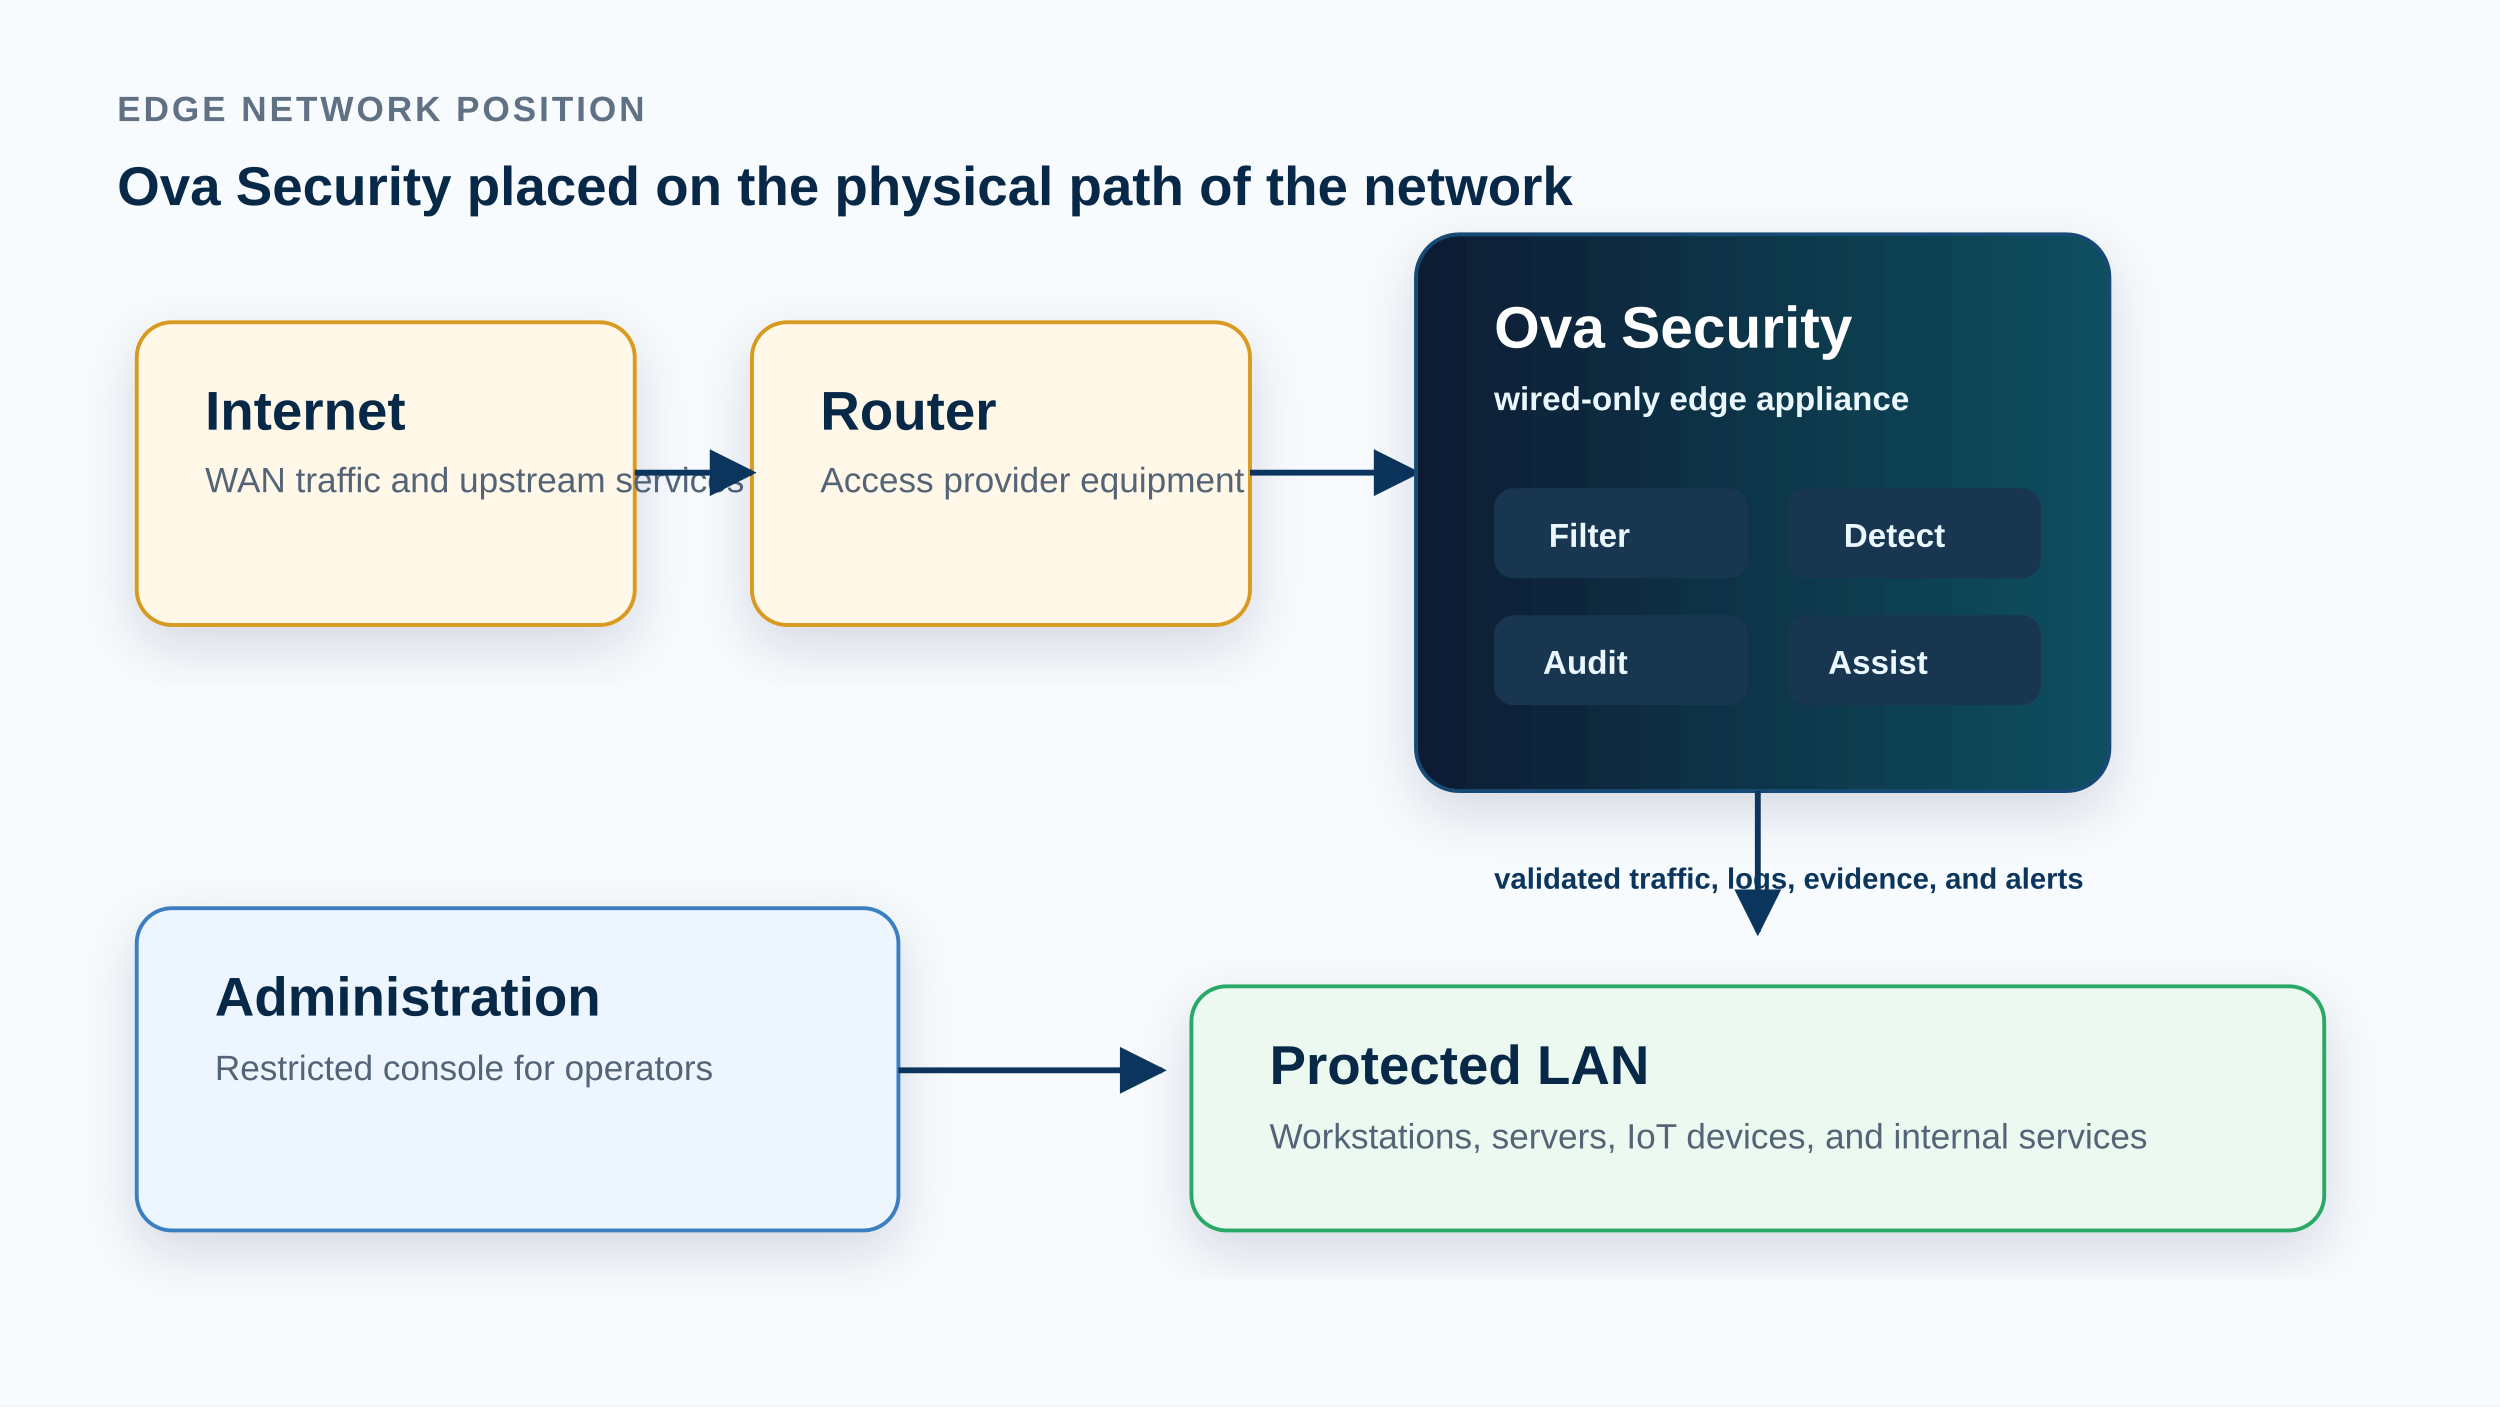
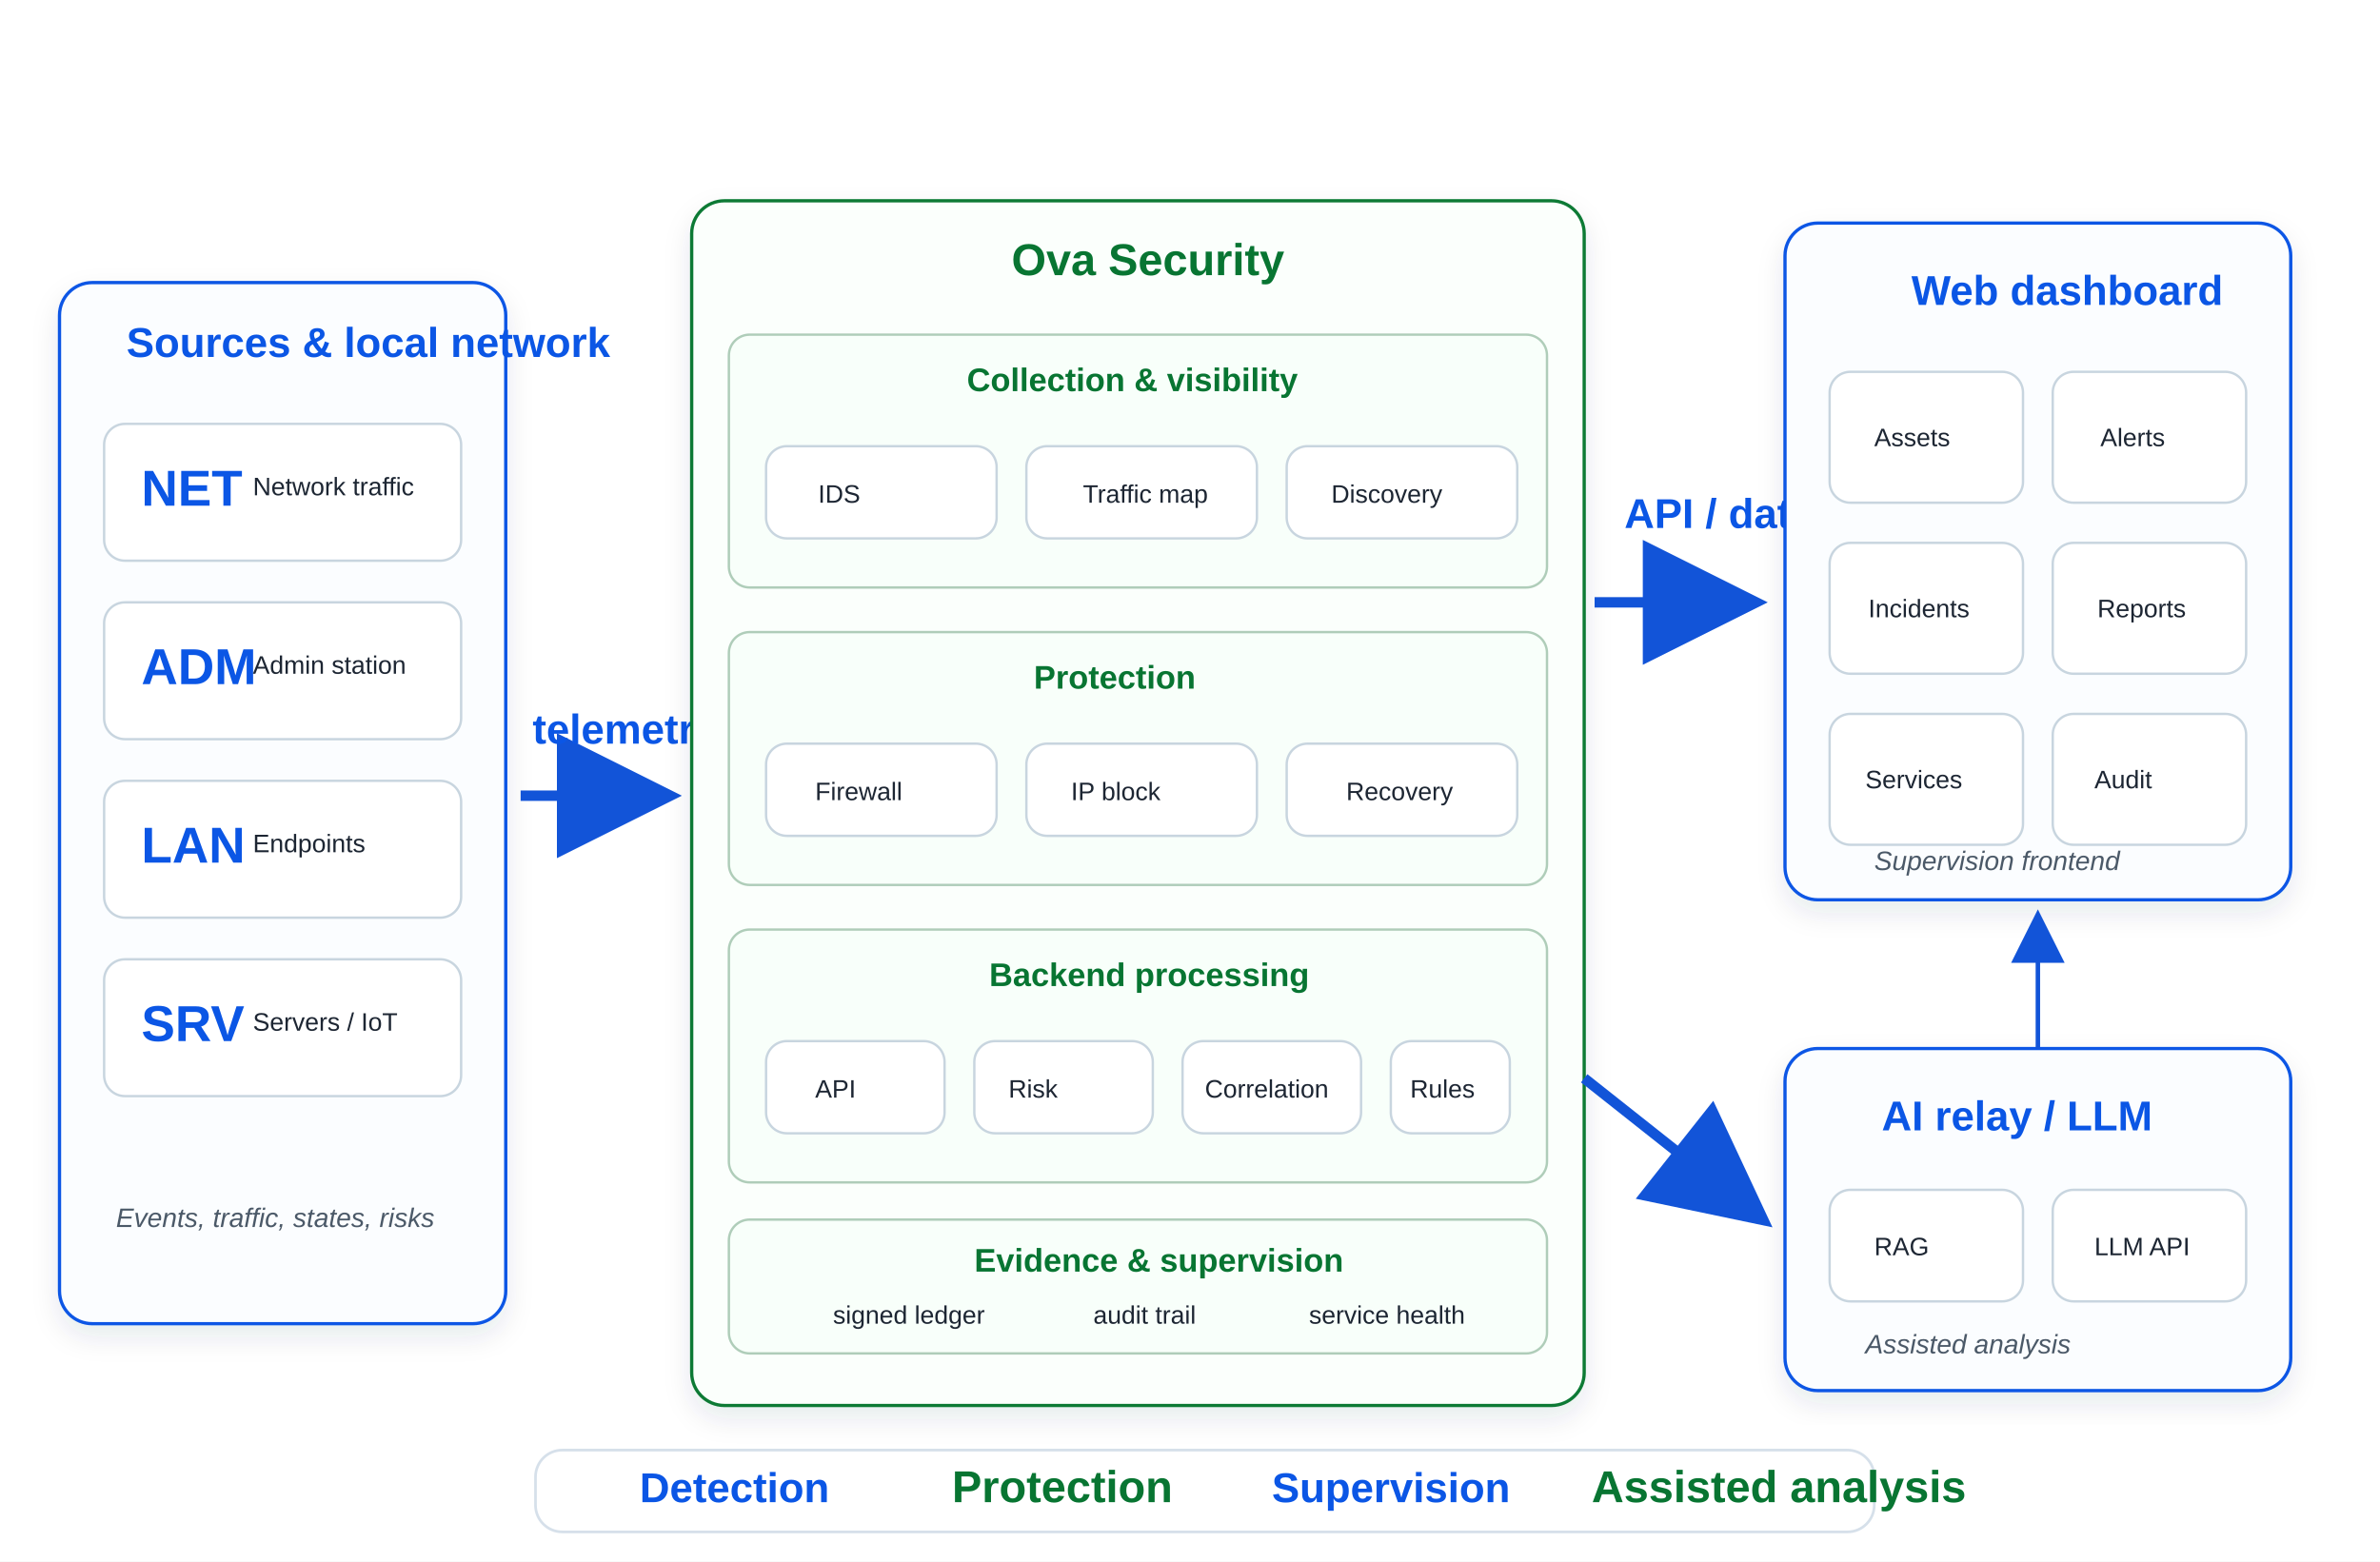
- <svg xmlns="http://www.w3.org/2000/svg" width="1280" height="720" viewBox="0 0 1280 720" role="img" aria-labelledby="title desc">
+ <svg xmlns="http://www.w3.org/2000/svg" width="1600" height="1050" viewBox="0 0 1600 1050" role="img" aria-labelledby="title desc">
  <defs>
-     <filter id="shadow" x="-20%" y="-20%" width="140%" height="140%">
-       <feDropShadow dx="0" dy="10" stdDeviation="14" flood-color="#0a2340" flood-opacity=".14" />
+     <marker id="arrowBlue" viewBox="0 0 10 10" refX="9" refY="5" markerWidth="12" markerHeight="12" orient="auto-start-reverse">
+       <path d="M0 0 10 5 0 10z" fill="#1254d8" />
+     </marker>
+     <filter id="softShadow" x="-10%" y="-10%" width="120%" height="120%">
+       <feDropShadow dx="0" dy="8" stdDeviation="9" flood-color="#0a2a52" flood-opacity=".10" />
    </filter>
-     <marker id="arrow" viewBox="0 0 10 10" refX="9" refY="5" markerWidth="8" markerHeight="8" orient="auto-start-reverse">
-       <path d="M0 0 10 5 0 10z" fill="#0b355d" />
-     </marker>
-     <linearGradient id="appliance" x1="0" x2="1">
-       <stop stop-color="#071c33" />
-       <stop offset="1" stop-color="#0e4f5f" />
-     </linearGradient>
-     <style>.bg{fill:#f7fbfd}.card{fill:#fff;stroke:#d8e6f0;stroke-width:2;rx:18;filter:url(#shadow)}.zone{font:700 18px Arial;fill:#607184;letter-spacing:1.5px}.h{font:800 28px Arial;fill:#082847}.p{font:500 18px Arial;fill:#546477}.small{font:700 15px Arial;fill:#0b355d}.dark{fill:url(#appliance);stroke:#174a73;stroke-width:2;rx:22}.darkText{font:800 30px Arial;fill:#fff}.pill{fill:#193650;rx:10}.pillText{font:700 17px Arial;fill:#eaf7ff}.ok{fill:#ecf9f1;stroke:#2aa865}.warn{fill:#fff7e8;stroke:#d99a24}.admin{fill:#edf6ff;stroke:#3b7fc0}.line{stroke:#0b355d;stroke-width:3;fill:none;marker-end:url(#arrow)}</style>
+     <style>
+       .bg{fill:#ffffff}.panel{fill:#fbfdff;stroke:#0b56e5;stroke-width:2.2;rx:22;filter:url(#softShadow)}.panelGreen{fill:#fbfffc;stroke:#0b7a34;stroke-width:2.2;rx:22;filter:url(#softShadow)}.inner{fill:#ffffff;stroke:#c8d5df;stroke-width:1.6;rx:14}.innerGreen{fill:#f8fffa;stroke:#afcdb9;stroke-width:1.6;rx:14}.titleBlue{font:800 28px Arial;fill:#0b56e5}.titleGreen{font:800 30px Arial;fill:#087532}.section{font:800 22px Arial;fill:#087532}.txt{font:500 17px Arial;fill:#1d2633}.small{font:500 15px Arial;fill:#4b5968}.caption{font:italic 18px Arial;fill:#4b5968}.arrow{stroke:#1254d8;stroke-width:7;fill:none;marker-end:url(#arrowBlue)}.arrowThin{stroke:#1254d8;stroke-width:3;fill:none;marker-end:url(#arrowBlue)}.icon{font:800 34px Arial;fill:#0b56e5}.bottom{fill:#ffffff;stroke:#d6e0ea;stroke-width:1.8;rx:18}
+     </style>
  </defs>
-   <rect class="bg" width="1280" height="720" />
-   <text x="60" y="62" class="zone">EDGE NETWORK POSITION</text>
-   <text x="60" y="105" class="h">Ova Security placed on the physical path of the network</text>
-   <rect x="70" y="165" width="255" height="155" class="card warn" />
-   <text x="105" y="220" class="h">Internet</text>
-   <text x="105" y="252" class="p">WAN traffic and upstream services</text>
-   <rect x="385" y="165" width="255" height="155" class="card warn" />
-   <text x="420" y="220" class="h">Router</text>
-   <text x="420" y="252" class="p">Access provider equipment</text>
-   <path class="line" d="M325 242h60" />
-   <path class="line" d="M640 242h85" />
-   <rect x="725" y="120" width="355" height="285" class="dark" filter="url(#shadow)" />
-   <text x="765" y="178" class="darkText">Ova Security</text>
-   <text x="765" y="210" class="pillText">wired-only edge appliance</text>
-   <rect x="765" y="250" width="130" height="46" class="pill" />
-   <text x="793" y="280" class="pillText">Filter</text>
-   <rect x="915" y="250" width="130" height="46" class="pill" />
-   <text x="944" y="280" class="pillText">Detect</text>
-   <rect x="765" y="315" width="130" height="46" class="pill" />
-   <text x="790" y="345" class="pillText">Audit</text>
-   <rect x="915" y="315" width="130" height="46" class="pill" />
-   <text x="936" y="345" class="pillText">Assist</text>
-   <path class="line" d="M900 405v72" />
-   <rect x="610" y="505" width="580" height="125" class="card ok" />
-   <text x="650" y="555" class="h">Protected LAN</text>
-   <text x="650" y="588" class="p">Workstations, servers, IoT devices, and internal services</text>
-   <rect x="70" y="465" width="390" height="165" class="card admin" />
-   <text x="110" y="520" class="h">Administration</text>
-   <text x="110" y="553" class="p">Restricted console for operators</text>
-   <path class="line" d="M460 548h135" />
-   <text x="765" y="455" class="small">validated traffic, logs, evidence, and alerts</text>
+   <rect class="bg" width="1600" height="1050" />
+   <rect x="40" y="190" width="300" height="700" class="panel" />
+   <text x="85" y="240" class="titleBlue">Sources &amp; local network</text>
+   <rect x="70" y="285" width="240" height="92" class="inner" />
+   <text x="95" y="340" class="icon">NET</text>
+   <text x="170" y="333" class="txt">Network traffic</text>
+   <rect x="70" y="405" width="240" height="92" class="inner" />
+   <text x="95" y="460" class="icon">ADM</text>
+   <text x="170" y="453" class="txt">Admin station</text>
+   <rect x="70" y="525" width="240" height="92" class="inner" />
+   <text x="95" y="580" class="icon">LAN</text>
+   <text x="170" y="573" class="txt">Endpoints</text>
+   <rect x="70" y="645" width="240" height="92" class="inner" />
+   <text x="95" y="700" class="icon">SRV</text>
+   <text x="170" y="693" class="txt">Servers / IoT</text>
+   <text x="78" y="825" class="caption">Events, traffic, states, risks</text>
+   <path d="M350 535 L450 535" class="arrow" />
+   <text x="358" y="500" class="titleBlue">telemetry</text>
+   <rect x="465" y="135" width="600" height="810" class="panelGreen" />
+   <text x="680" y="185" class="titleGreen">Ova Security</text>
+   <rect x="490" y="225" width="550" height="170" class="innerGreen" />
+   <text x="650" y="263" class="section">Collection &amp; visibility</text>
+   <rect x="515" y="300" width="155" height="62" class="inner" />
+   <text x="550" y="338" class="txt">IDS</text>
+   <rect x="690" y="300" width="155" height="62" class="inner" />
+   <text x="728" y="338" class="txt">Traffic map</text>
+   <rect x="865" y="300" width="155" height="62" class="inner" />
+   <text x="895" y="338" class="txt">Discovery</text>
+   <rect x="490" y="425" width="550" height="170" class="innerGreen" />
+   <text x="695" y="463" class="section">Protection</text>
+   <rect x="515" y="500" width="155" height="62" class="inner" />
+   <text x="548" y="538" class="txt">Firewall</text>
+   <rect x="690" y="500" width="155" height="62" class="inner" />
+   <text x="720" y="538" class="txt">IP block</text>
+   <rect x="865" y="500" width="155" height="62" class="inner" />
+   <text x="905" y="538" class="txt">Recovery</text>
+   <rect x="490" y="625" width="550" height="170" class="innerGreen" />
+   <text x="665" y="663" class="section">Backend processing</text>
+   <rect x="515" y="700" width="120" height="62" class="inner" />
+   <text x="548" y="738" class="txt">API</text>
+   <rect x="655" y="700" width="120" height="62" class="inner" />
+   <text x="678" y="738" class="txt">Risk</text>
+   <rect x="795" y="700" width="120" height="62" class="inner" />
+   <text x="810" y="738" class="txt">Correlation</text>
+   <rect x="935" y="700" width="80" height="62" class="inner" />
+   <text x="948" y="738" class="txt">Rules</text>
+   <rect x="490" y="820" width="550" height="90" class="innerGreen" />
+   <text x="655" y="855" class="section">Evidence &amp; supervision</text>
+   <text x="560" y="890" class="txt">signed ledger</text>
+   <text x="735" y="890" class="txt">audit trail</text>
+   <text x="880" y="890" class="txt">service health</text>
+   <path d="M1072 405 L1180 405" class="arrow" />
+   <text x="1092" y="355" class="titleBlue">API / data</text>
+   <rect x="1200" y="150" width="340" height="455" class="panel" />
+   <text x="1285" y="205" class="titleBlue">Web dashboard</text>
+   <rect x="1230" y="250" width="130" height="88" class="inner" />
+   <text x="1260" y="300" class="txt">Assets</text>
+   <rect x="1380" y="250" width="130" height="88" class="inner" />
+   <text x="1412" y="300" class="txt">Alerts</text>
+   <rect x="1230" y="365" width="130" height="88" class="inner" />
+   <text x="1256" y="415" class="txt">Incidents</text>
+   <rect x="1380" y="365" width="130" height="88" class="inner" />
+   <text x="1410" y="415" class="txt">Reports</text>
+   <rect x="1230" y="480" width="130" height="88" class="inner" />
+   <text x="1254" y="530" class="txt">Services</text>
+   <rect x="1380" y="480" width="130" height="88" class="inner" />
+   <text x="1408" y="530" class="txt">Audit</text>
+   <text x="1260" y="585" class="caption">Supervision frontend</text>
+   <rect x="1200" y="705" width="340" height="230" class="panel" />
+   <text x="1265" y="760" class="titleBlue">AI relay / LLM</text>
+   <rect x="1230" y="800" width="130" height="75" class="inner" />
+   <text x="1260" y="844" class="txt">RAG</text>
+   <rect x="1380" y="800" width="130" height="75" class="inner" />
+   <text x="1408" y="844" class="txt">LLM API</text>
+   <text x="1254" y="910" class="caption">Assisted analysis</text>
+   <path d="M1065 725 L1185 820" class="arrow" />
+   <path d="M1370 705 L1370 615" class="arrowThin" />
+   <rect x="360" y="975" width="900" height="55" class="bottom" />
+   <text x="430" y="1010" class="titleBlue">Detection</text>
+   <text x="640" y="1010" class="titleGreen">Protection</text>
+   <text x="855" y="1010" class="titleBlue">Supervision</text>
+   <text x="1070" y="1010" class="titleGreen">Assisted analysis</text>
</svg>
